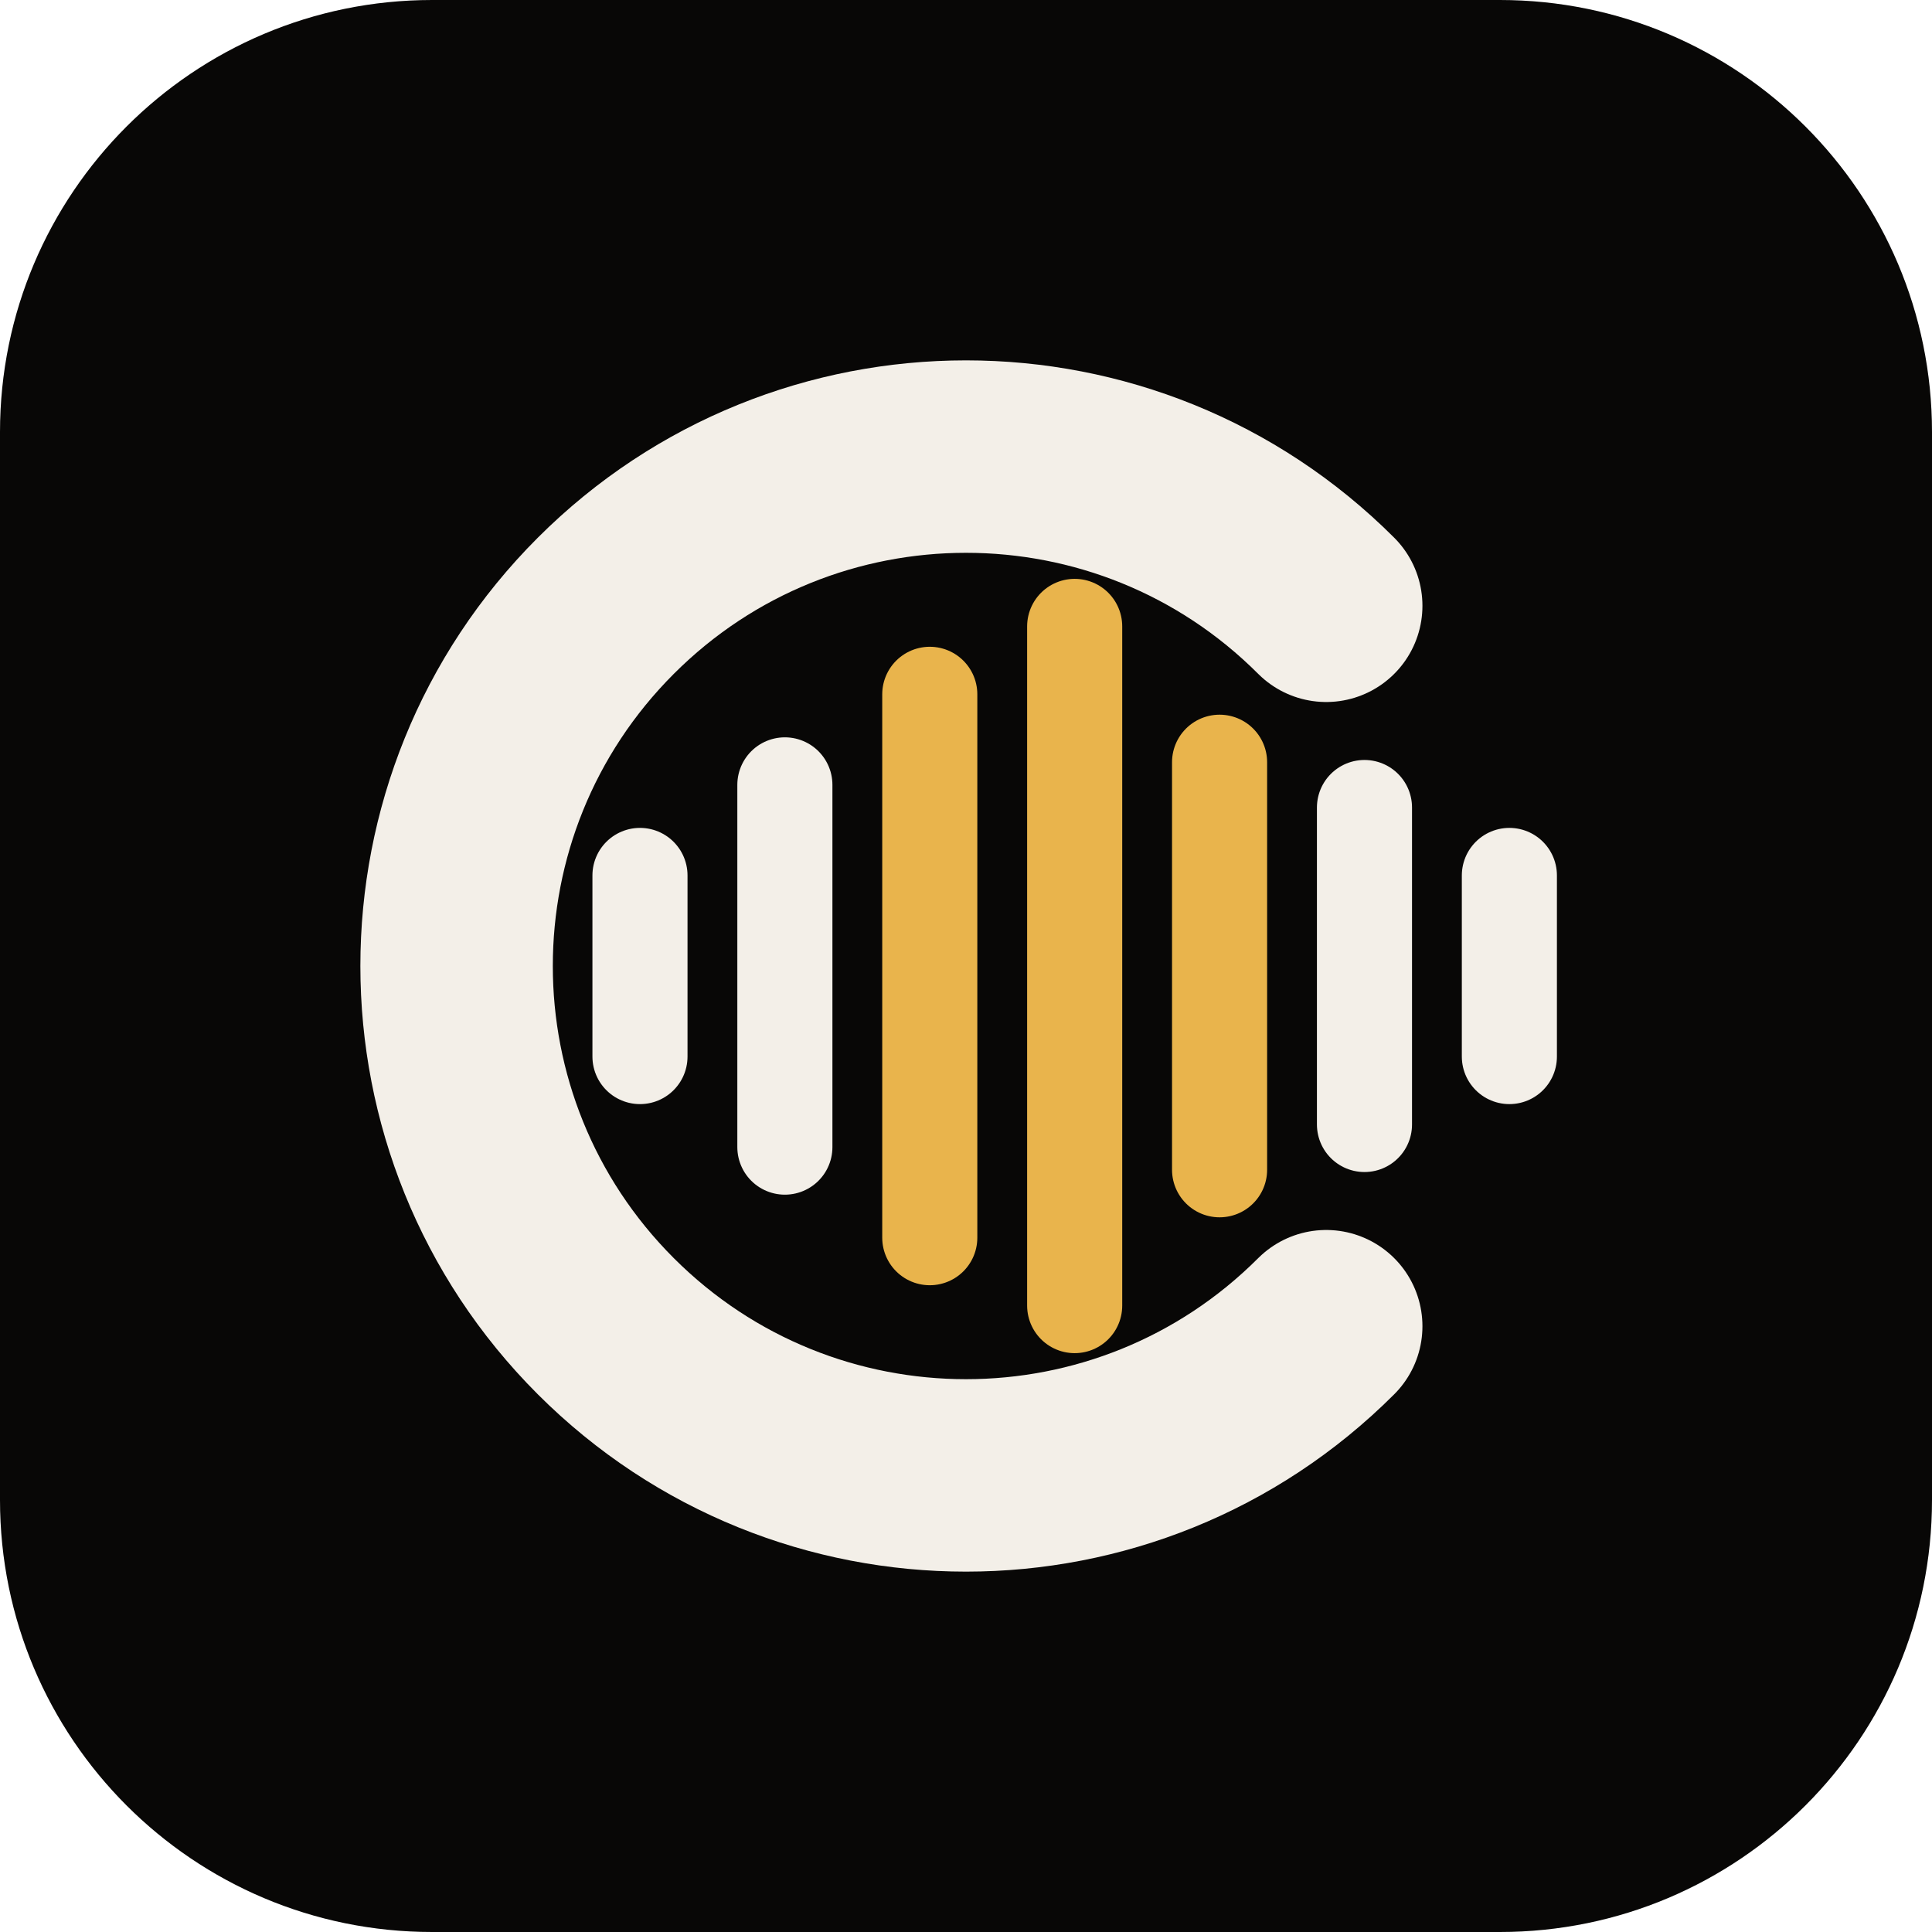
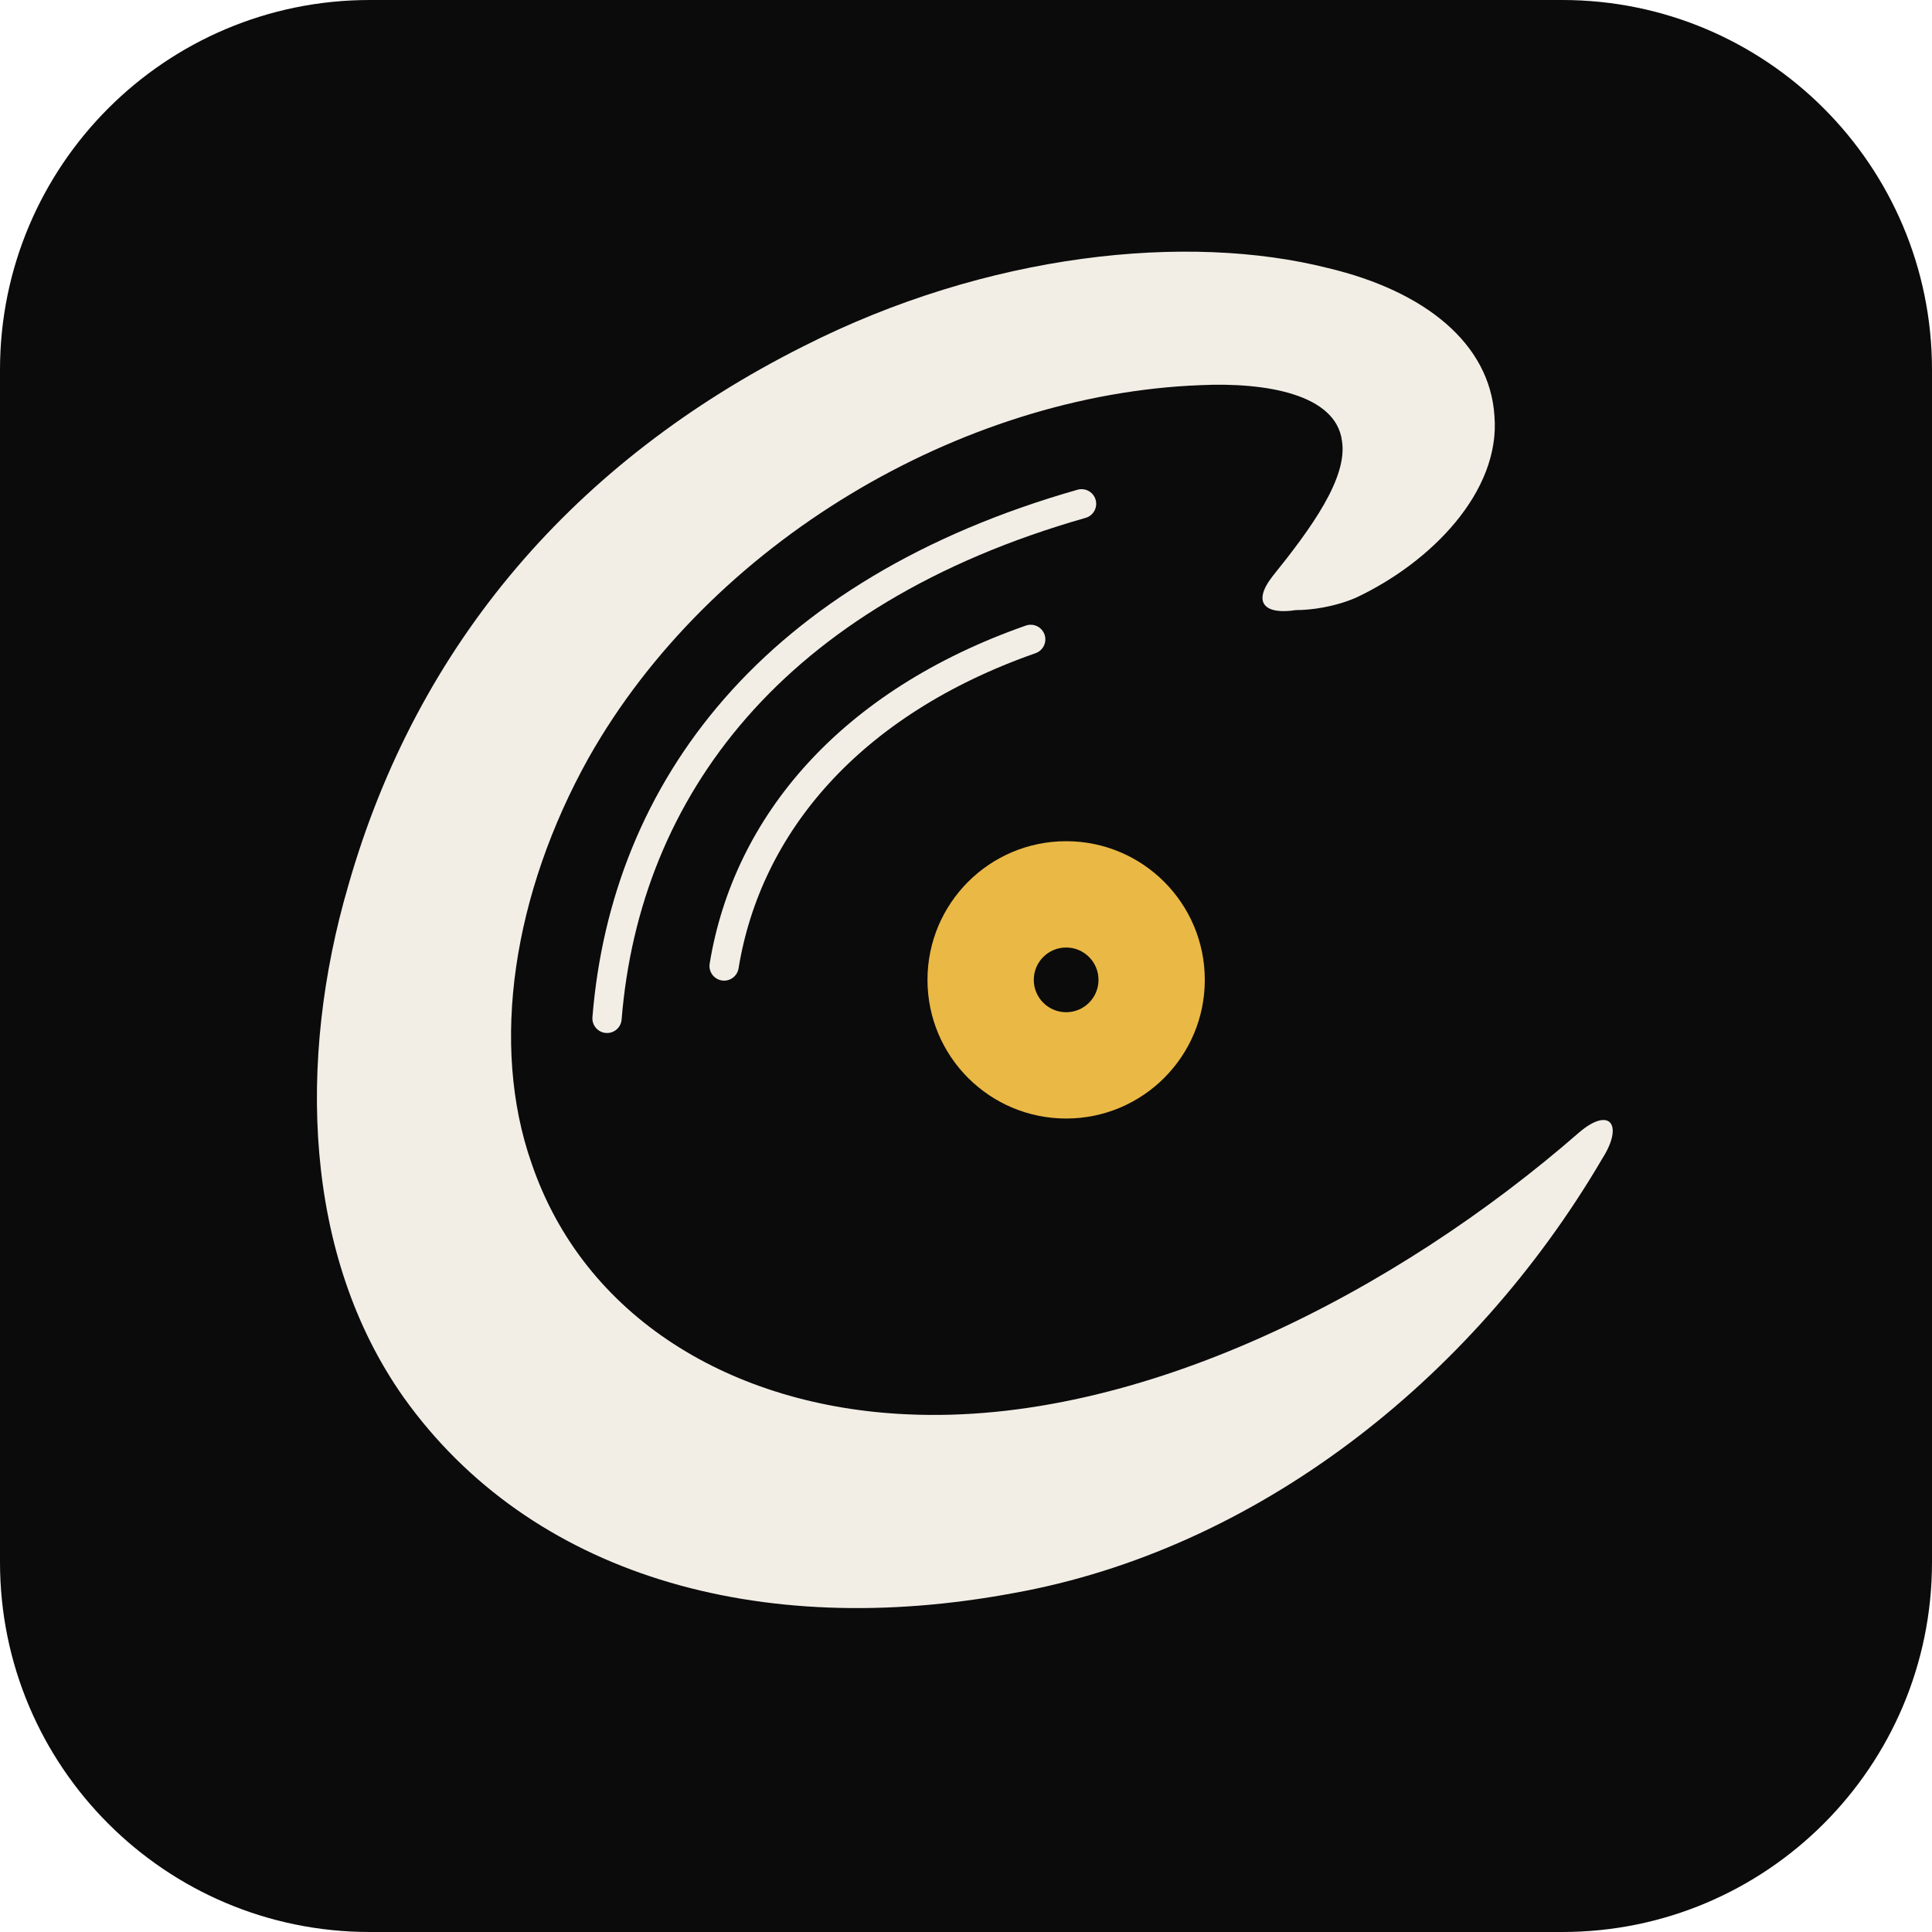
- <svg xmlns="http://www.w3.org/2000/svg" viewBox="0 0 512 512" width="512" height="512" role="img" aria-label="Caimack">
-   <rect width="512" height="512" rx="114.5" fill="#080706" />
-   <g transform="translate(64 64) scale(12)" fill="none" stroke-linecap="round">
-     <path d="M23.955 23.955A11.25 11.25 0 1 1 23.955 8.045" stroke="#f3efe8" stroke-width="4.25" />
-     <path d="M8.8 14V18M12 12V20" stroke="#f3efe8" stroke-width="2.1" />
-     <path d="M15.2 10V22M18.4 8.5V23.5M21.6 11.5V20.5" stroke="#e9b44c" stroke-width="2.1" />
-     <path d="M24.8 12.5V19.5M28 14V18" stroke="#f3efe8" stroke-width="2.1" />
+ <svg xmlns="http://www.w3.org/2000/svg" width="1024" height="1024" viewBox="0 0 1254 1254" role="img" aria-labelledby="title desc">
+   <rect id="background" width="1254" height="1254" rx="240" fill="#0B0B0C" />
+   <g id="vinyl-mark" fill="#F2EEE6">
+     <path id="letter-c" d="M 841,396 C 822,399 812,392 826,374 C 851,343 875,310 871,286 C 867,256 822,248 779,250 C 624,256 461,352 382,492 C 333,580 318,678 345,755 C 379,855 475,913 589,918 C 740,925 907,838 1025,735 C 1045,718 1054,730 1040,752 C 955,897 814,1006 658,1034 C 492,1065 344,1022 262,907 C 197,815 193,688 226,575 C 271,417 374,299 521,225 C 641,164 771,151 862,174 C 925,189 967,223 970,270 C 974,319 929,365 880,388 C 866,394 851,396 841,396 Z" />
+     <g id="grooves" fill="none" stroke="#F2EEE6" stroke-width="19" stroke-linecap="round">
+       <path d="M 394,661 C 406,512 502,384 702,327" />
+       <path d="M 470,627 C 485,535 552,456 669,415" />
+     </g>
+     <path id="record-label" fill="#EAB844" fill-rule="evenodd" d="M 782,636 A 90,90 0 1 1 602,636 A 90,90 0 1 1 782,636 Z M 713,636 A 21,21 0 1 0 671,636 A 21,21 0 1 0 713,636 Z" />
  </g>
</svg>
